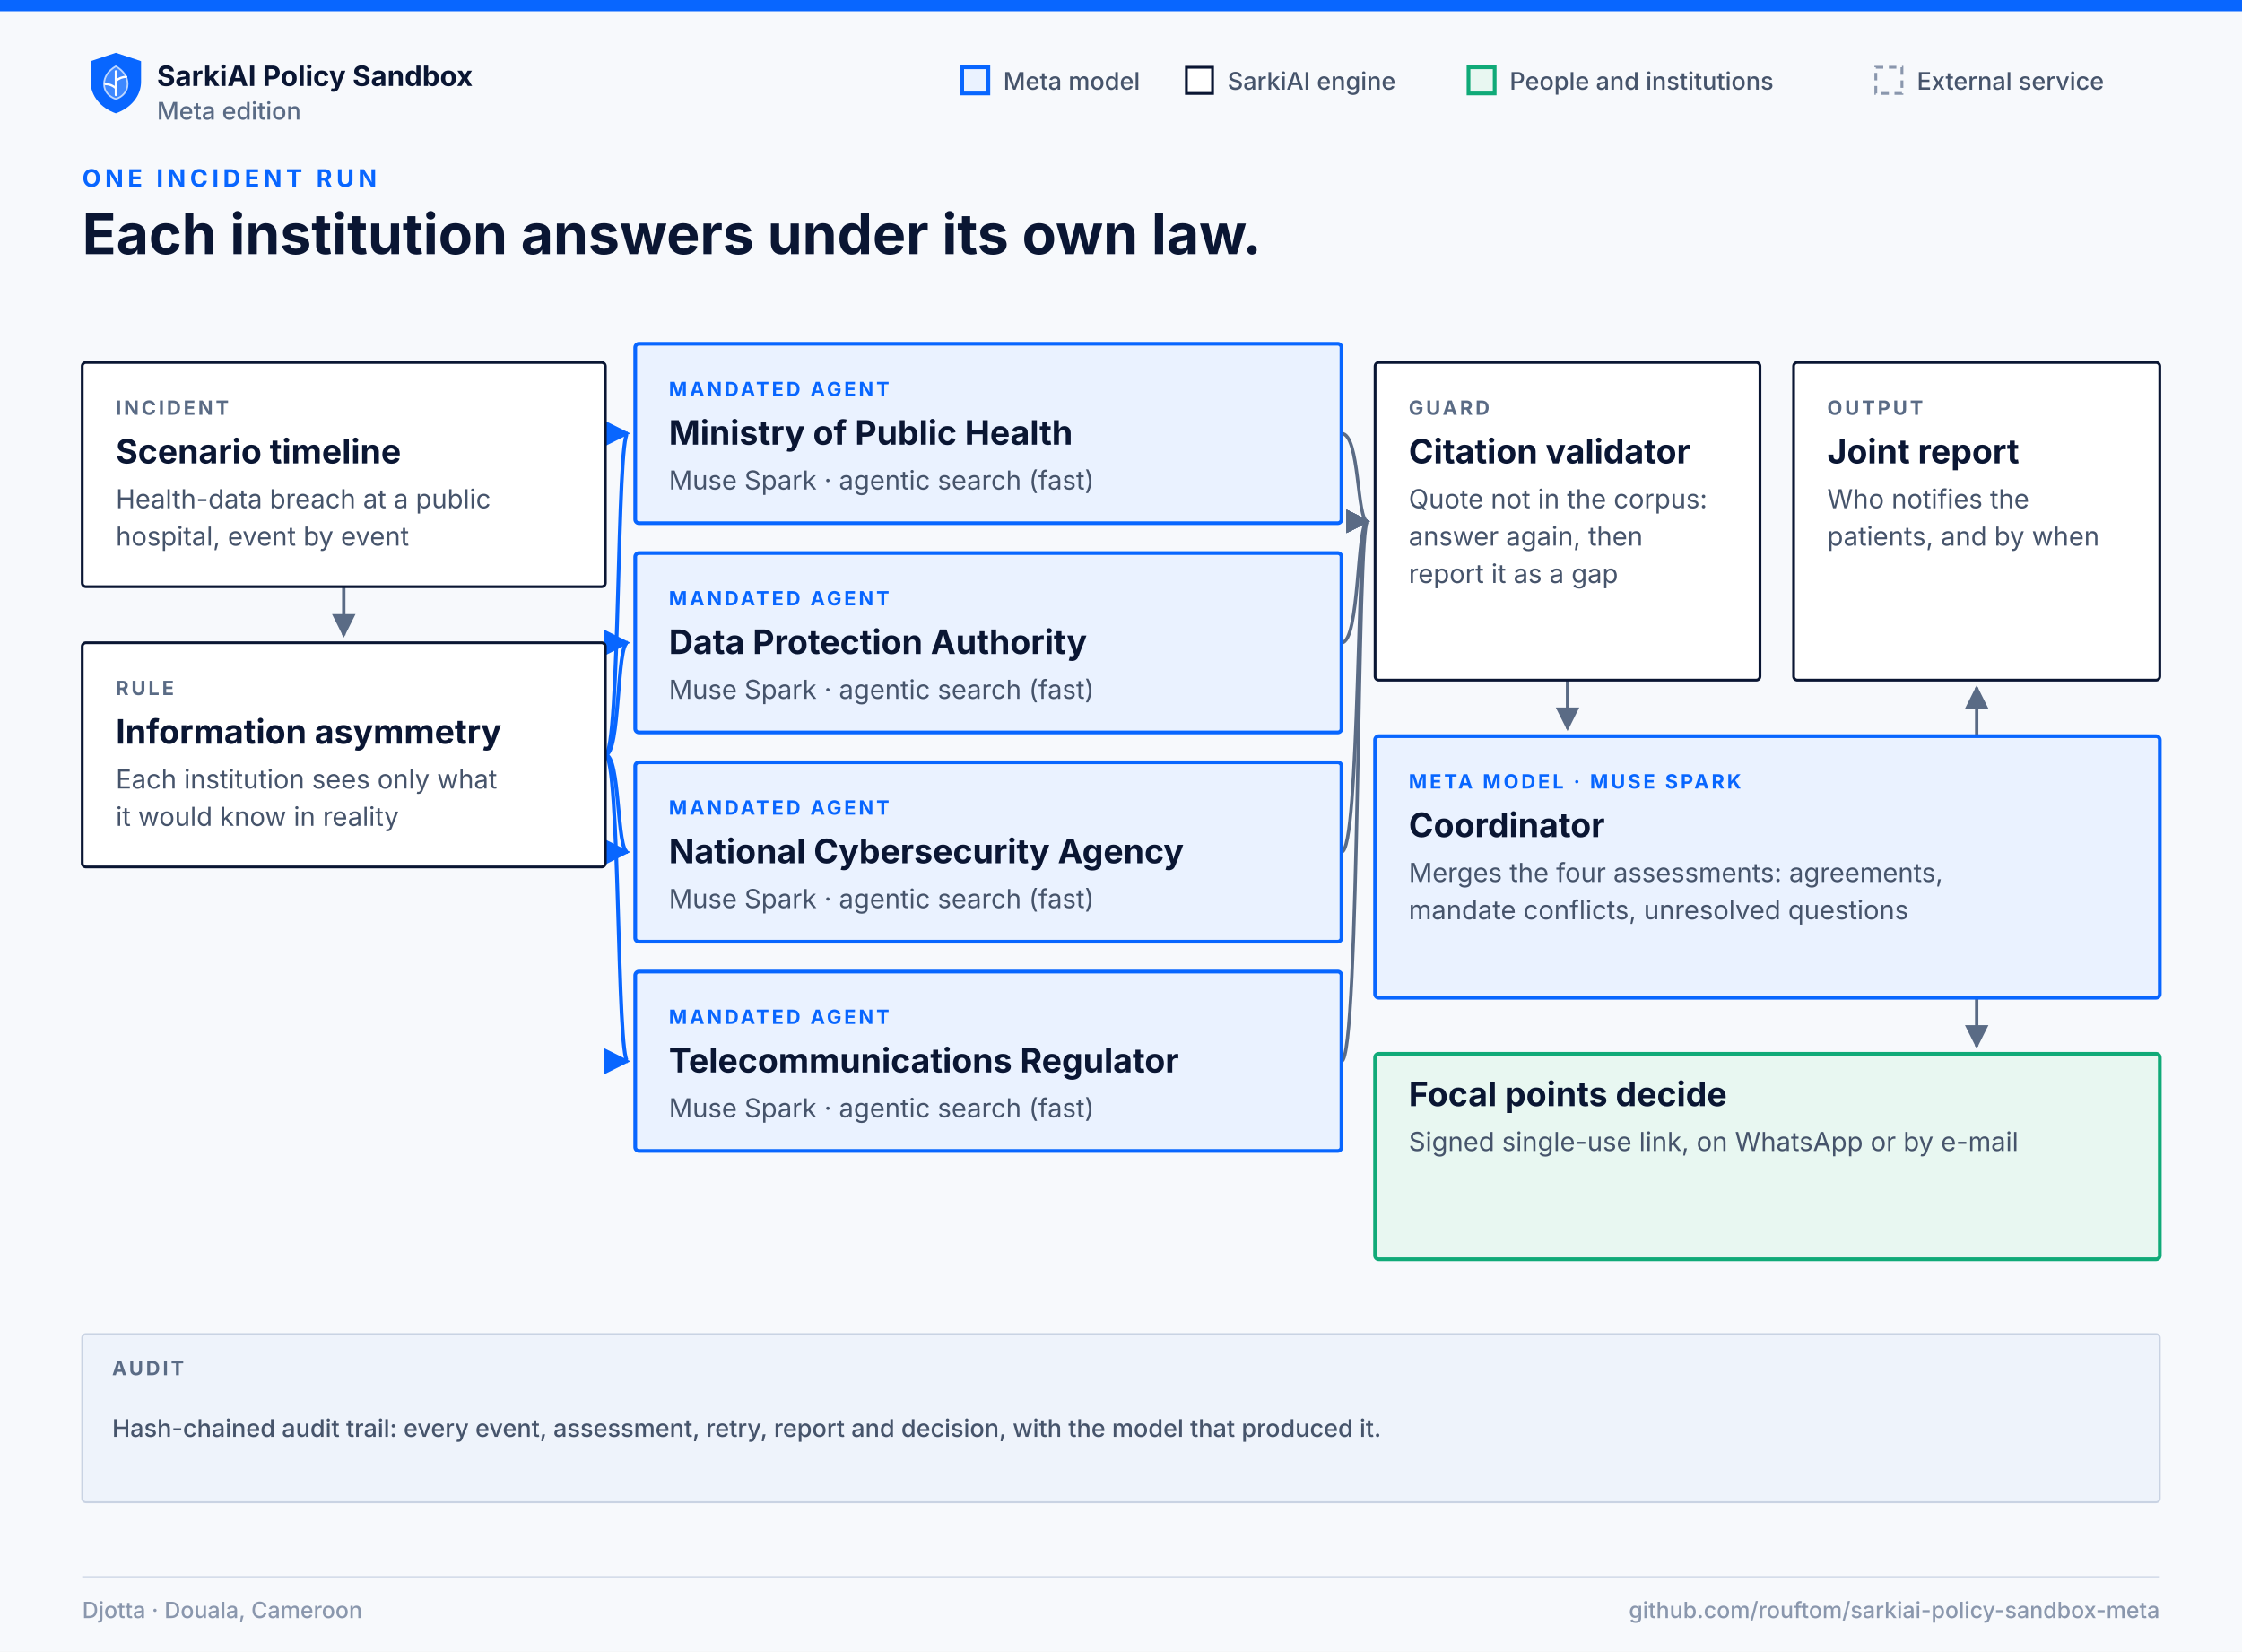
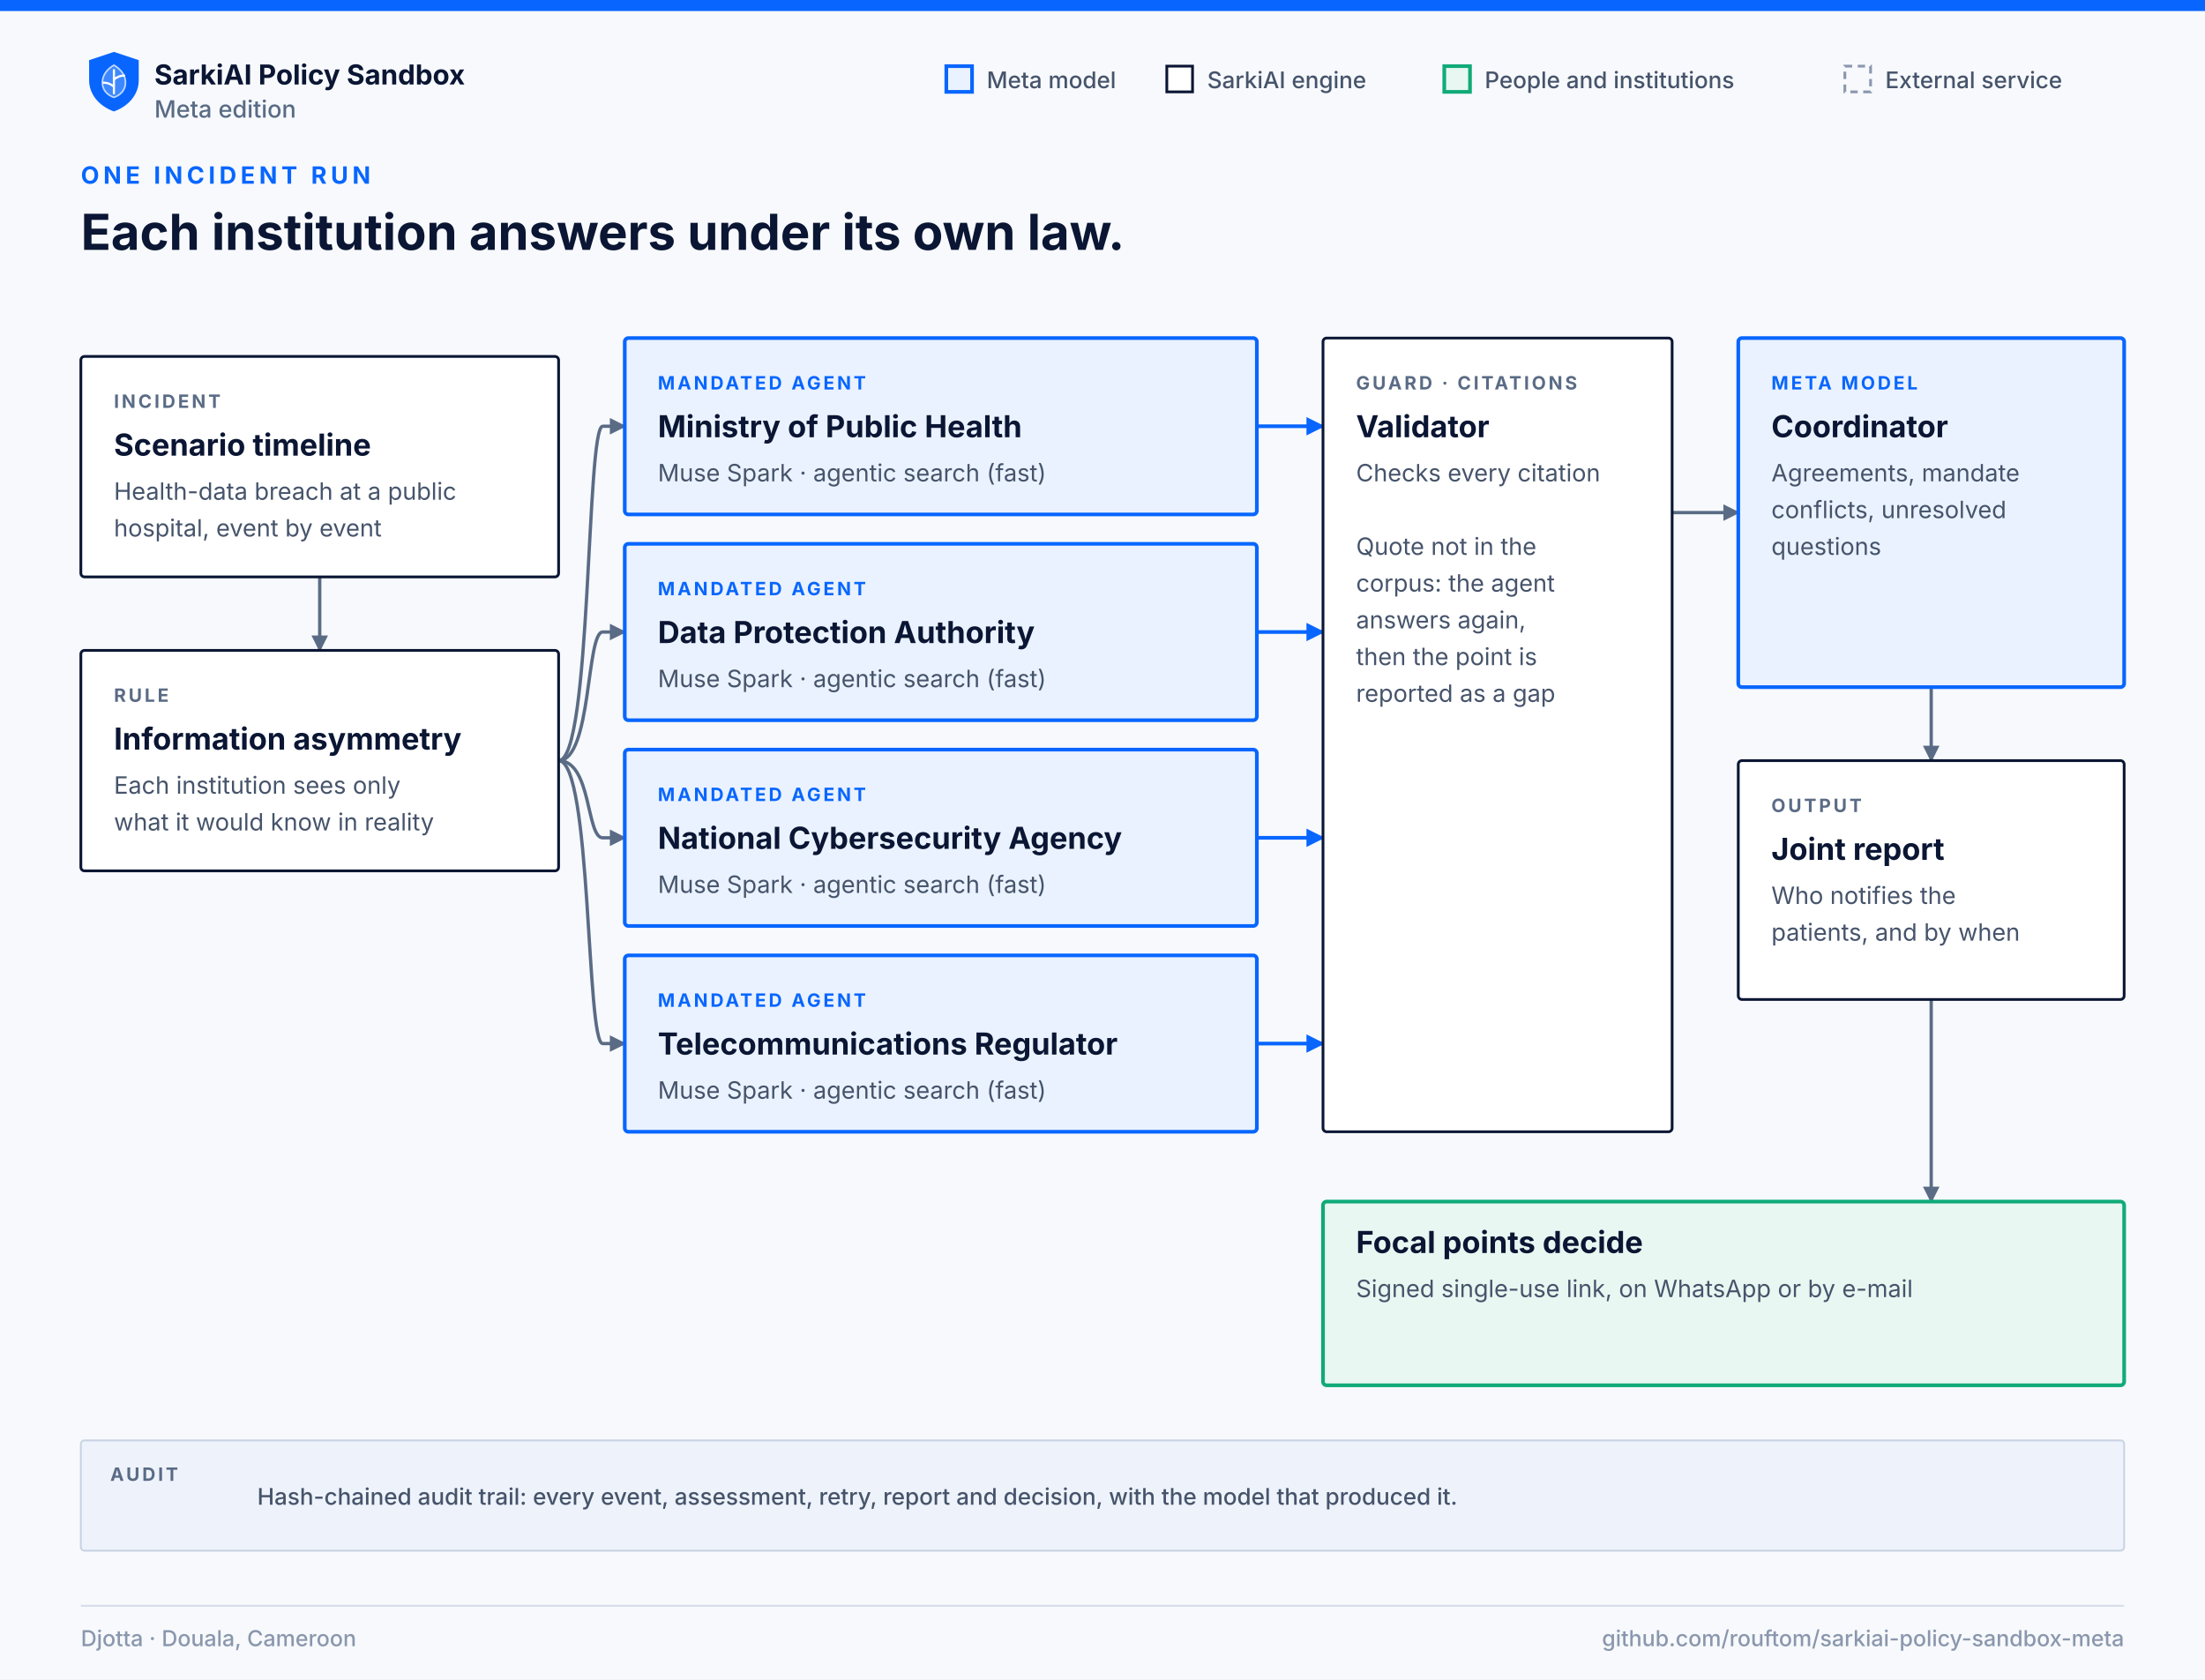
- <svg xmlns="http://www.w3.org/2000/svg" viewBox="0 0 1200 884" width="1200" height="884" role="img" aria-labelledby="t d">
+ <svg xmlns="http://www.w3.org/2000/svg" viewBox="0 0 1200 914" width="1200" height="914" role="img" aria-labelledby="t d">
  <defs>
-     <marker id="a" viewBox="0 0 10 10" refX="9" refY="5" markerWidth="7" markerHeight="7" orient="auto-start-reverse">
+     <marker id="a" viewBox="0 0 10 10" refX="9" refY="5" markerWidth="5" markerHeight="5" orient="auto-start-reverse">
      <path d="M0 0 L10 5 L0 10 z" fill="#5A6B85" />
    </marker>
-     <marker id="am" viewBox="0 0 10 10" refX="9" refY="5" markerWidth="7" markerHeight="7" orient="auto-start-reverse">
+     <marker id="am" viewBox="0 0 10 10" refX="9" refY="5" markerWidth="5" markerHeight="5" orient="auto-start-reverse">
      <path d="M0 0 L10 5 L0 10 z" fill="#0866FF" />
    </marker>
  </defs>
  <style>
.brand{font:700 15px 'Montserrat','Inter','Segoe UI',Roboto,Helvetica,Arial,sans-serif;fill:#0A1633}
.edition{font:500 13px 'Inter','Segoe UI',Roboto,Helvetica,Arial,sans-serif;fill:#5A6B85}
.kicker{font:700 13px 'Inter','Segoe UI',Roboto,Helvetica,Arial,sans-serif;letter-spacing:2.2px;fill:#0866FF}
- .head{font:700 30px 'Montserrat','Inter','Segoe UI',Roboto,Helvetica,Arial,sans-serif;fill:#0A1633}
- .name{font:700 18px 'Inter','Segoe UI',Roboto,Helvetica,Arial,sans-serif;fill:#0A1633}
- .sub{font:400 14px 'Inter','Segoe UI',Roboto,Helvetica,Arial,sans-serif;fill:#46546B}
- .note{font:italic 400 14px 'Inter','Segoe UI',Roboto,Helvetica,Arial,sans-serif;fill:#5A6B85}
- .tag{font:700 10.5px 'Inter','Segoe UI',Roboto,Helvetica,Arial,sans-serif;letter-spacing:1.4px;fill:#0866FF}
- .tagh{font:700 10.5px 'Inter','Segoe UI',Roboto,Helvetica,Arial,sans-serif;letter-spacing:1.4px;fill:#0B8A62}
- .tags{font:700 10.5px 'Inter','Segoe UI',Roboto,Helvetica,Arial,sans-serif;letter-spacing:1.4px;fill:#5A6B85}
- .legend{font:500 13px 'Inter','Segoe UI',Roboto,Helvetica,Arial,sans-serif;fill:#46546B}
+ .head{font:700 27px 'Montserrat','Inter','Segoe UI',Roboto,Helvetica,Arial,sans-serif;fill:#0A1633}
+ .name{font:700 16.5px 'Inter','Segoe UI',Roboto,Helvetica,Arial,sans-serif;fill:#0A1633}
+ .sub{font:400 13px 'Inter','Segoe UI',Roboto,Helvetica,Arial,sans-serif;fill:#46546B}
+ .note{font:italic 400 13px 'Inter','Segoe UI',Roboto,Helvetica,Arial,sans-serif;fill:#5A6B85}
+ .tag{font:700 10px 'Inter','Segoe UI',Roboto,Helvetica,Arial,sans-serif;letter-spacing:1.4px;fill:#0866FF}
+ .tagh{font:700 10px 'Inter','Segoe UI',Roboto,Helvetica,Arial,sans-serif;letter-spacing:1.4px;fill:#0B8A62}
+ .tags{font:700 10px 'Inter','Segoe UI',Roboto,Helvetica,Arial,sans-serif;letter-spacing:1.4px;fill:#5A6B85}
+ .legend{font:500 12.5px 'Inter','Segoe UI',Roboto,Helvetica,Arial,sans-serif;fill:#46546B}
.foot{font:500 12px 'Inter','Segoe UI',Roboto,Helvetica,Arial,sans-serif;fill:#8A97AD}
.flow{fill:none;stroke:#5A6B85;stroke-width:1.8}
.dash{fill:none;stroke:#5A6B85;stroke-width:1.8;stroke-dasharray:6 5}
.metaflow{fill:none;stroke:#0866FF;stroke-width:2}
.band{fill:#EEF3FB;stroke:#C9D3E3;stroke-width:1}
</style>
-   <rect width="1200" height="884" fill="#F7F9FC" />
+   <rect width="1200" height="914" fill="#F7F9FC" />
  <rect x="0" y="0" width="1200" height="6" fill="#0866FF" />
  <g transform="translate(44,26) scale(0.9)">
    <path d="M20 2.5 35 7.5v12.2c0 8.4-6 15.6-15 18.8-9-3.2-15-10.4-15-18.8V7.5L20 2.5Z" fill="#0866FF" />
    <path d="M20 10.5c4.6 2.7 7 6.4 7 10.6 0 4.5-3.1 7.6-7 8.9-3.9-1.3-7-4.4-7-8.9 0-4.2 2.4-7.9 7-10.6Z" fill="#FFFFFF" fill-opacity="0.22" stroke="#FFFFFF" stroke-opacity="0.7" stroke-width="1" />
    <path d="M20 13.5v14.1M20 19.2c1.9-1.6 4-2.4 6.2-2.4M20 23.5c-1.9-1.6-4-2.4-6.2-2.4" stroke="#FFFFFF" stroke-width="1.3" stroke-linecap="round" fill="none" />
  </g>
  <text class="brand" x="84" y="46">SarkiAI Policy Sandbox</text>
  <text class="edition" x="84" y="64">Meta edition</text>
  <text class="kicker" x="44" y="100">ONE INCIDENT RUN</text>
  <text class="head" x="44" y="136">Each institution answers under its own law.</text>
-   <line x1="44" y1="844" x2="1156" y2="844" stroke="#D5DDEA" stroke-width="1" />
-   <text class="foot" x="44" y="866">Djotta · Douala, Cameroon</text>
-   <text class="foot" x="1156" y="866" text-anchor="end">github.com/rouftom/sarkiai-policy-sandbox-meta</text>
+   <line x1="44" y1="874" x2="1156" y2="874" stroke="#D5DDEA" stroke-width="1" />
+   <text class="foot" x="44" y="896">Djotta · Douala, Cameroon</text>
+   <text class="foot" x="1156" y="896" text-anchor="end">github.com/rouftom/sarkiai-policy-sandbox-meta</text>
  <rect x="1004" y="36" width="14" height="14" fill="#F7F9FC" stroke="#8A97AD" stroke-width="1.5" stroke-dasharray="4 3" />
  <text class="legend" x="1026" y="48">External service</text>
  <rect x="786" y="36" width="14" height="14" fill="#E8F7F1" stroke="#10AA78" stroke-width="2" />
  <text class="legend" x="808" y="48">People and institutions</text>
  <rect x="635" y="36" width="14" height="14" fill="#FFFFFF" stroke="#0A1633" stroke-width="1.5" />
  <text class="legend" x="657" y="48">SarkiAI engine</text>
  <rect x="515" y="36" width="14" height="14" fill="#EAF2FF" stroke="#0866FF" stroke-width="2" />
  <text class="legend" x="537" y="48">Meta model</text>
  <g transform="translate(0,44)">
-     <path class="flow" d="M184 270 V296" marker-end="url(#a)" />
-     <path class="metaflow" d="M324 360 C 332 360, 330 188, 336 188" marker-end="url(#am)" />
-     <path class="metaflow" d="M324 360 C 332 360, 330 300, 336 300" marker-end="url(#am)" />
-     <path class="metaflow" d="M324 360 C 332 360, 330 412, 336 412" marker-end="url(#am)" />
-     <path class="metaflow" d="M324 360 C 332 360, 330 524, 336 524" marker-end="url(#am)" />
-     <path class="flow" d="M718 188 C 728 188, 726 235, 732 235" marker-end="url(#a)" />
-     <path class="flow" d="M718 300 C 728 300, 726 235, 732 235" marker-end="url(#a)" />
-     <path class="flow" d="M718 412 C 728 412, 726 235, 732 235" marker-end="url(#a)" />
-     <path class="flow" d="M718 524 C 728 524, 726 235, 732 235" marker-end="url(#a)" />
-     <path class="flow" d="M839 320 V346" marker-end="url(#a)" />
-     <path class="flow" d="M1058 350 V324" marker-end="url(#a)" />
-     <path class="flow" d="M1058 490 V516" marker-end="url(#a)" />
-     <rect class="band" x="44" y="670" width="1112" height="90" rx="2" />
-     <rect x="44" y="150" width="280" height="120" rx="2" fill="#FFFFFF" stroke="#0A1633" stroke-width="1.5" />
+     <path class="flow" d="M174.0 270.0 V310.0" marker-end="url(#a)" />
+     <path class="flow" d="M304.0 370.0 C322.0 370.0, 319.0 188.0, 328.0 188.0 H340.0" marker-end="url(#a)" />
+     <path class="metaflow" d="M684.0 188.0 H720.0" marker-end="url(#am)" />
+     <path class="flow" d="M304.0 370.0 C322.0 370.0, 319.0 300.0, 328.0 300.0 H340.0" marker-end="url(#a)" />
+     <path class="metaflow" d="M684.0 300.0 H720.0" marker-end="url(#am)" />
+     <path class="flow" d="M304.0 370.0 C322.0 370.0, 319.0 412.0, 328.0 412.0 H340.0" marker-end="url(#a)" />
+     <path class="metaflow" d="M684.0 412.0 H720.0" marker-end="url(#am)" />
+     <path class="flow" d="M304.0 370.0 C322.0 370.0, 319.0 524.0, 328.0 524.0 H340.0" marker-end="url(#a)" />
+     <path class="metaflow" d="M684.0 524.0 H720.0" marker-end="url(#am)" />
+     <path class="flow" d="M910.0 235.0 H946.0" marker-end="url(#a)" />
+     <path class="flow" d="M1051.0 330.0 V370.0" marker-end="url(#a)" />
+     <path class="flow" d="M1051.0 500.0 V610.0" marker-end="url(#a)" />
+     <rect class="band" x="44" y="740" width="1112" height="60" rx="2" />
+     <rect x="44" y="150" width="260" height="120" rx="2" fill="#FFFFFF" stroke="#0A1633" stroke-width="1.5" />
    <text class="tags" x="62" y="178">INCIDENT</text>
    <text class="name" x="62" y="204">Scenario timeline</text>
    <text class="sub" x="62" y="228">Health-data breach at a public</text>
    <text class="sub" x="62" y="248">hospital, event by event</text>
-     <rect x="44" y="300" width="280" height="120" rx="2" fill="#FFFFFF" stroke="#0A1633" stroke-width="1.5" />
-     <text class="tags" x="62" y="328">RULE</text>
-     <text class="name" x="62" y="354">Information asymmetry</text>
-     <text class="sub" x="62" y="378">Each institution sees only what</text>
-     <text class="sub" x="62" y="398">it would know in reality</text>
-     <rect x="340" y="140" width="378" height="96" rx="2" fill="#EAF2FF" stroke="#0866FF" stroke-width="2" />
+     <rect x="44" y="310" width="260" height="120" rx="2" fill="#FFFFFF" stroke="#0A1633" stroke-width="1.5" />
+     <text class="tags" x="62" y="338">RULE</text>
+     <text class="name" x="62" y="364">Information asymmetry</text>
+     <text class="sub" x="62" y="388">Each institution sees only</text>
+     <text class="sub" x="62" y="408">what it would know in reality</text>
+     <rect x="340" y="140" width="344" height="96" rx="2" fill="#EAF2FF" stroke="#0866FF" stroke-width="2" />
    <text class="tag" x="358" y="168">MANDATED AGENT</text>
    <text class="name" x="358" y="194">Ministry of Public Health</text>
    <text class="sub" x="358" y="218">Muse Spark · agentic search (fast)</text>
-     <rect x="340" y="252" width="378" height="96" rx="2" fill="#EAF2FF" stroke="#0866FF" stroke-width="2" />
+     <rect x="340" y="252" width="344" height="96" rx="2" fill="#EAF2FF" stroke="#0866FF" stroke-width="2" />
    <text class="tag" x="358" y="280">MANDATED AGENT</text>
    <text class="name" x="358" y="306">Data Protection Authority</text>
    <text class="sub" x="358" y="330">Muse Spark · agentic search (fast)</text>
-     <rect x="340" y="364" width="378" height="96" rx="2" fill="#EAF2FF" stroke="#0866FF" stroke-width="2" />
+     <rect x="340" y="364" width="344" height="96" rx="2" fill="#EAF2FF" stroke="#0866FF" stroke-width="2" />
    <text class="tag" x="358" y="392">MANDATED AGENT</text>
    <text class="name" x="358" y="418">National Cybersecurity Agency</text>
    <text class="sub" x="358" y="442">Muse Spark · agentic search (fast)</text>
-     <rect x="340" y="476" width="378" height="96" rx="2" fill="#EAF2FF" stroke="#0866FF" stroke-width="2" />
+     <rect x="340" y="476" width="344" height="96" rx="2" fill="#EAF2FF" stroke="#0866FF" stroke-width="2" />
    <text class="tag" x="358" y="504">MANDATED AGENT</text>
    <text class="name" x="358" y="530">Telecommunications Regulator</text>
    <text class="sub" x="358" y="554">Muse Spark · agentic search (fast)</text>
-     <rect x="736" y="150" width="206" height="170" rx="2" fill="#FFFFFF" stroke="#0A1633" stroke-width="1.5" />
-     <text class="tags" x="754" y="178">GUARD</text>
-     <text class="name" x="754" y="204">Citation validator</text>
-     <text class="sub" x="754" y="228">Quote not in the corpus:</text>
-     <text class="sub" x="754" y="248">answer again, then</text>
-     <text class="sub" x="754" y="268">report it as a gap</text>
-     <rect x="736" y="350" width="420" height="140" rx="2" fill="#EAF2FF" stroke="#0866FF" stroke-width="2" />
-     <text class="tag" x="754" y="378">META MODEL · MUSE SPARK</text>
-     <text class="name" x="754" y="404">Coordinator</text>
-     <text class="sub" x="754" y="428">Merges the four assessments: agreements,</text>
-     <text class="sub" x="754" y="448">mandate conflicts, unresolved questions</text>
-     <rect x="960" y="150" width="196" height="170" rx="2" fill="#FFFFFF" stroke="#0A1633" stroke-width="1.5" />
-     <text class="tags" x="978" y="178">OUTPUT</text>
-     <text class="name" x="978" y="204">Joint report</text>
-     <text class="sub" x="978" y="228">Who notifies the</text>
-     <text class="sub" x="978" y="248">patients, and by when</text>
-     <rect x="736" y="520" width="420" height="110" rx="2" fill="#E8F7F1" stroke="#10AA78" stroke-width="2" />
-     <text class="name" x="754" y="548">Focal points decide</text>
-     <text class="sub" x="754" y="572">Signed single-use link, on WhatsApp or by e-mail</text>
-     <text class="tags" x="60" y="692">AUDIT</text>
-     <text class="legend" x="60" y="725" text-anchor="start">Hash-chained audit trail: every event, assessment, retry, report and decision, with the model that produced it.</text>
+     <rect x="720" y="140" width="190" height="432" rx="2" fill="#FFFFFF" stroke="#0A1633" stroke-width="1.5" />
+     <text class="tags" x="738" y="168">GUARD · CITATIONS</text>
+     <text class="name" x="738" y="194">Validator</text>
+     <text class="sub" x="738" y="218">Checks every citation</text>
+     <text class="sub" x="738" y="238" />
+     <text class="sub" x="738" y="258">Quote not in the</text>
+     <text class="sub" x="738" y="278">corpus: the agent</text>
+     <text class="sub" x="738" y="298">answers again,</text>
+     <text class="sub" x="738" y="318">then the point is</text>
+     <text class="sub" x="738" y="338">reported as a gap</text>
+     <rect x="946" y="140" width="210" height="190" rx="2" fill="#EAF2FF" stroke="#0866FF" stroke-width="2" />
+     <text class="tag" x="964" y="168">META MODEL</text>
+     <text class="name" x="964" y="194">Coordinator</text>
+     <text class="sub" x="964" y="218">Agreements, mandate</text>
+     <text class="sub" x="964" y="238">conflicts, unresolved</text>
+     <text class="sub" x="964" y="258">questions</text>
+     <rect x="946" y="370" width="210" height="130" rx="2" fill="#FFFFFF" stroke="#0A1633" stroke-width="1.5" />
+     <text class="tags" x="964" y="398">OUTPUT</text>
+     <text class="name" x="964" y="424">Joint report</text>
+     <text class="sub" x="964" y="448">Who notifies the</text>
+     <text class="sub" x="964" y="468">patients, and by when</text>
+     <rect x="720" y="610" width="436" height="100" rx="2" fill="#E8F7F1" stroke="#10AA78" stroke-width="2" />
+     <text class="name" x="738" y="638">Focal points decide</text>
+     <text class="sub" x="738" y="662">Signed single-use link, on WhatsApp or by e-mail</text>
+     <text class="tags" x="60" y="762">AUDIT</text>
+     <text class="legend" x="140" y="775" text-anchor="start">Hash-chained audit trail: every event, assessment, retry, report and decision, with the model that produced it.</text>
  </g>
</svg>
